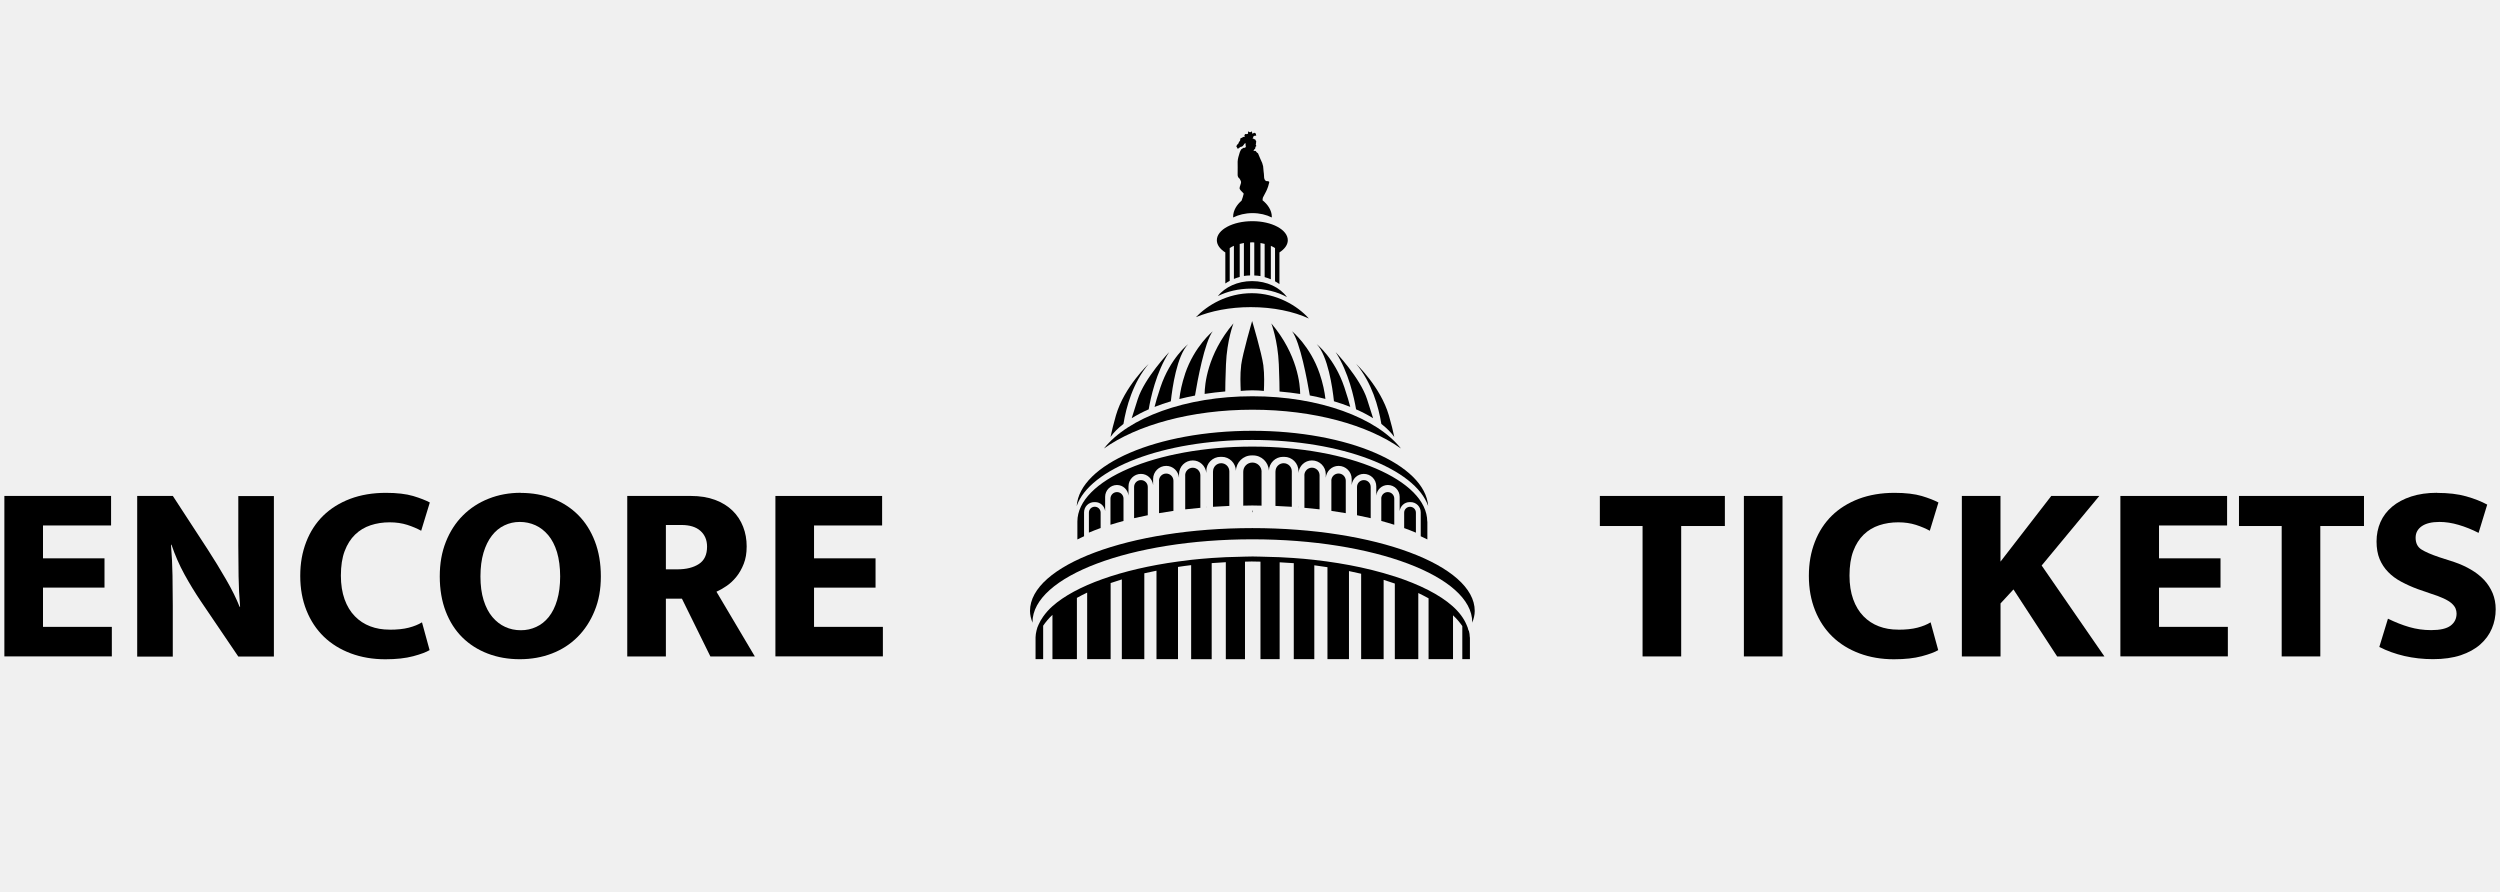
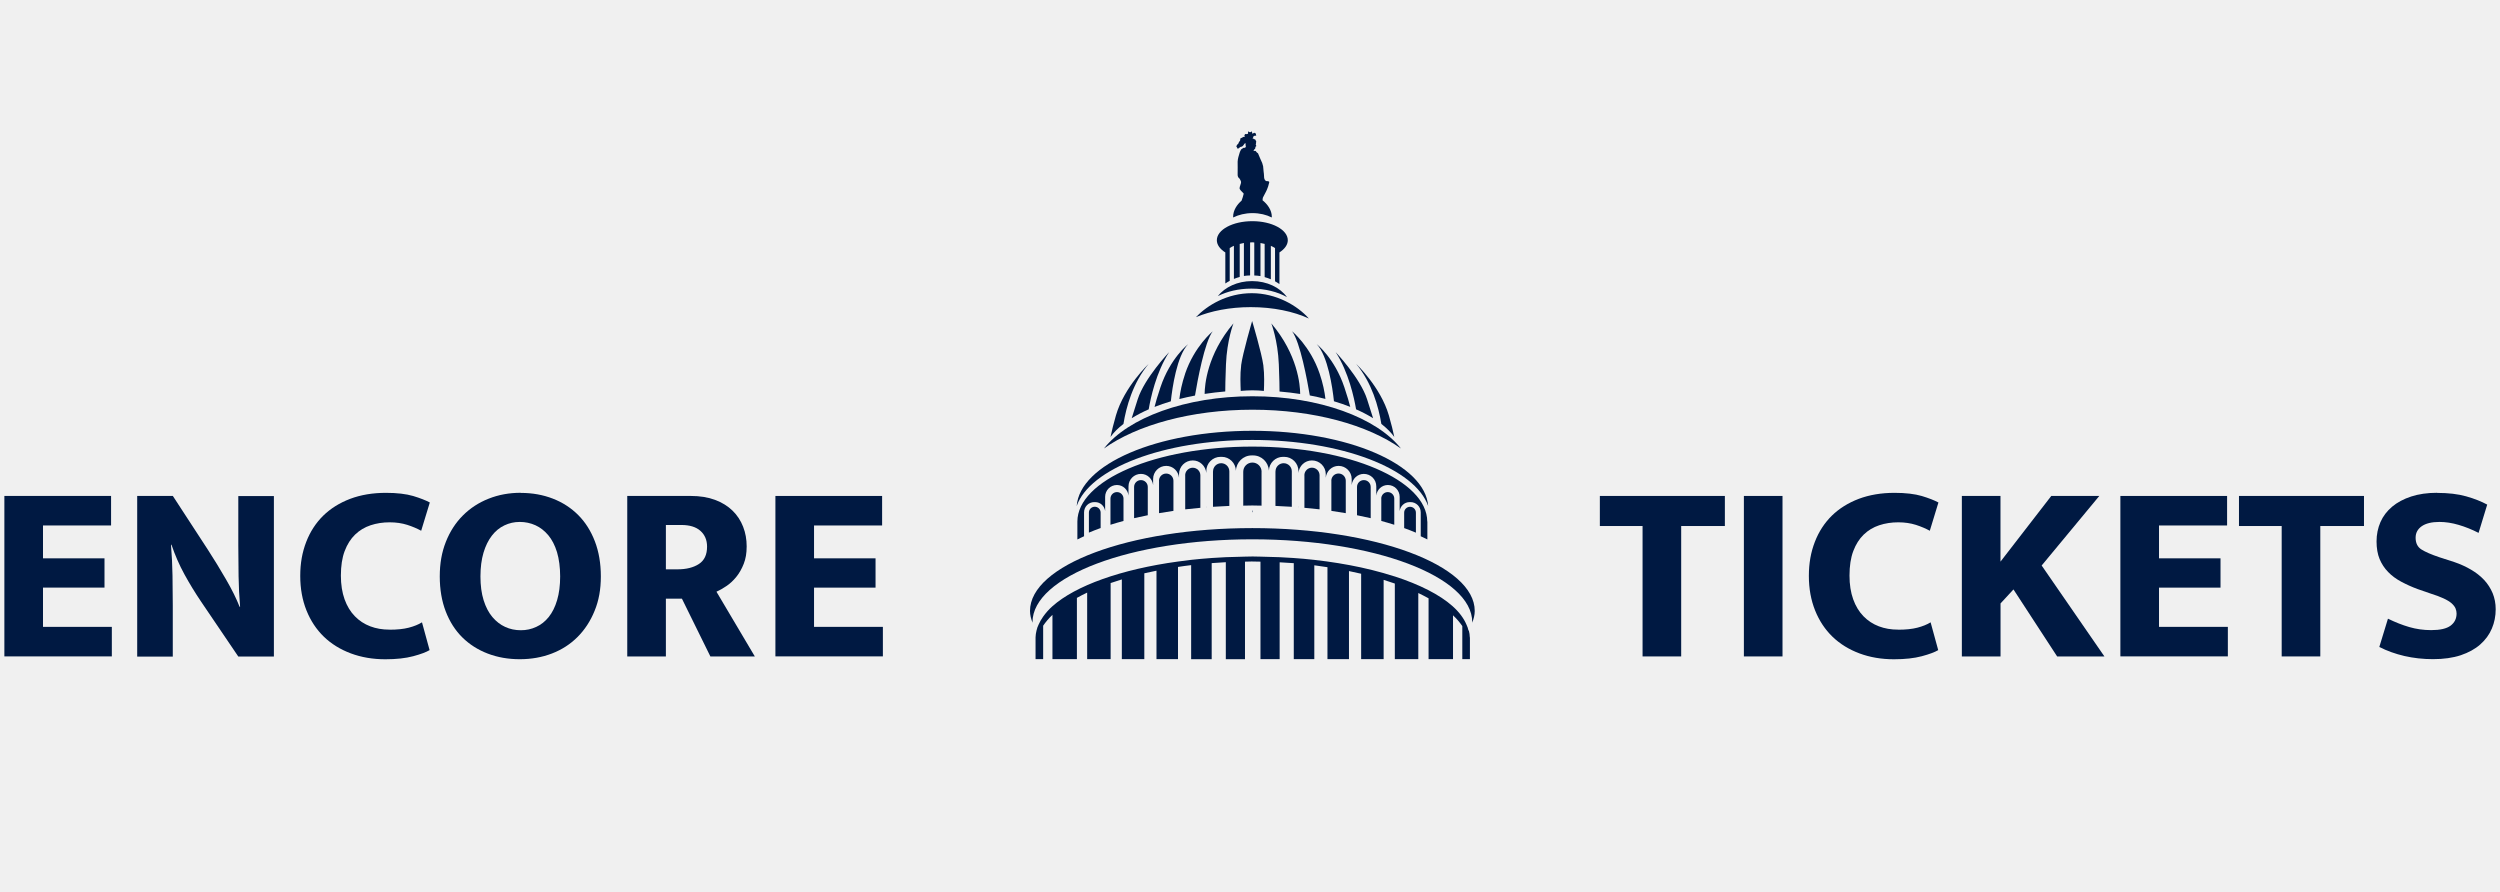
<svg xmlns="http://www.w3.org/2000/svg" width="286" height="102" viewBox="0 0 286 102" fill="none">
  <g clip-path="url(#clip0_4036_1126)">
-     <path d="M0.5 56.737H12.707V60.114H4.919V63.873H11.955V67.225H4.919V71.713H12.794V75.09H0.5V56.73V56.737Z" fill="black" />
-     <path d="M15.701 56.736H19.773L23.781 62.888C24.496 63.997 25.192 65.125 25.857 66.284C26.529 67.443 27.044 68.484 27.411 69.419H27.467C27.367 68.253 27.312 67.082 27.293 65.91C27.274 64.732 27.262 63.567 27.262 62.401V56.749H31.333V75.109H27.262L23.017 68.845C22.321 67.817 21.681 66.764 21.096 65.698C20.512 64.632 20.021 63.504 19.617 62.32H19.561C19.661 63.542 19.717 64.72 19.735 65.848C19.754 66.976 19.766 68.123 19.766 69.288V75.115H15.695V56.755L15.701 56.736Z" fill="black" />
-     <path d="M44.559 72.037C45.429 72.037 46.169 71.962 46.766 71.806C47.369 71.65 47.872 71.444 48.276 71.195L49.146 74.374C48.761 74.604 48.133 74.841 47.269 75.072C46.405 75.302 45.349 75.421 44.087 75.421C42.651 75.421 41.334 75.196 40.134 74.748C38.934 74.299 37.903 73.663 37.051 72.84C36.2 72.018 35.535 71.014 35.062 69.837C34.59 68.659 34.348 67.344 34.348 65.885C34.348 64.427 34.578 63.168 35.031 61.996C35.485 60.819 36.138 59.822 36.977 58.993C37.822 58.17 38.847 57.528 40.059 57.067C41.271 56.612 42.633 56.381 44.143 56.381C45.423 56.381 46.461 56.506 47.269 56.743C48.071 56.986 48.705 57.235 49.171 57.484L48.183 60.719C47.735 60.47 47.207 60.245 46.598 60.046C45.989 59.853 45.311 59.753 44.578 59.753C43.801 59.753 43.074 59.865 42.396 60.09C41.719 60.314 41.129 60.669 40.625 61.155C40.122 61.641 39.724 62.264 39.432 63.037C39.14 63.804 38.997 64.745 38.997 65.848C38.997 66.876 39.14 67.78 39.419 68.559C39.699 69.338 40.09 69.98 40.594 70.497C41.097 71.014 41.682 71.395 42.353 71.65C43.024 71.906 43.751 72.03 44.547 72.03L44.559 72.037Z" fill="black" />
-     <path d="M59.582 56.388C60.899 56.388 62.118 56.606 63.242 57.042C64.368 57.478 65.337 58.108 66.151 58.924C66.965 59.74 67.599 60.744 68.053 61.928C68.507 63.112 68.737 64.452 68.737 65.948C68.737 67.443 68.501 68.715 68.022 69.88C67.55 71.046 66.897 72.043 66.077 72.865C65.25 73.694 64.274 74.324 63.143 74.76C62.012 75.196 60.781 75.414 59.464 75.414C58.146 75.414 56.928 75.202 55.803 74.772C54.678 74.342 53.708 73.725 52.894 72.921C52.08 72.117 51.446 71.126 50.992 69.949C50.539 68.771 50.309 67.437 50.309 65.941C50.309 64.446 50.539 63.168 51.005 61.99C51.471 60.812 52.117 59.809 52.95 58.974C53.783 58.139 54.765 57.497 55.902 57.048C57.033 56.599 58.258 56.375 59.575 56.375L59.582 56.388ZM54.964 65.948C54.964 66.976 55.082 67.879 55.324 68.659C55.567 69.438 55.902 70.079 56.325 70.584C56.754 71.089 57.239 71.469 57.792 71.719C58.345 71.974 58.942 72.099 59.582 72.099C60.222 72.099 60.788 71.974 61.341 71.719C61.894 71.469 62.372 71.089 62.776 70.584C63.18 70.079 63.504 69.438 63.733 68.659C63.964 67.879 64.082 66.976 64.082 65.948C64.082 64.919 63.957 63.953 63.721 63.162C63.479 62.377 63.143 61.728 62.72 61.224C62.292 60.719 61.807 60.339 61.254 60.089C60.7 59.84 60.104 59.709 59.464 59.709C58.824 59.709 58.258 59.84 57.705 60.102C57.152 60.364 56.673 60.756 56.269 61.28C55.865 61.803 55.542 62.458 55.312 63.23C55.082 64.009 54.964 64.913 54.964 65.941V65.948Z" fill="black" />
-     <path d="M71.758 56.736H79.023C80.068 56.736 80.994 56.886 81.802 57.185C82.603 57.484 83.275 57.902 83.809 58.425C84.344 58.949 84.742 59.559 85.015 60.264C85.288 60.962 85.419 61.71 85.419 62.507C85.419 63.305 85.307 63.928 85.083 64.502C84.859 65.075 84.574 65.573 84.226 66.004C83.877 66.433 83.498 66.782 83.094 67.05C82.69 67.325 82.311 67.537 81.963 67.692L86.351 75.096H81.267L78.01 68.484H76.177V75.096H71.758V56.736ZM76.177 65.131H77.513C78.52 65.131 79.334 64.925 79.956 64.52C80.577 64.115 80.888 63.455 80.888 62.538C80.888 61.778 80.633 61.18 80.13 60.731C79.626 60.282 78.899 60.058 77.948 60.058H76.177V65.131Z" fill="black" />
-     <path d="M88.707 56.737H100.914V60.114H93.126V63.873H100.162V67.225H93.126V71.713H101.001V75.09H88.707V56.73V56.737Z" fill="black" />
-     <path d="M197.325 56.736V60.176H192.328V75.096H187.909V60.176H183.023V56.736H197.325Z" fill="black" />
-     <path d="M203.919 56.736V75.096H199.5V56.736H203.919Z" fill="black" />
-     <path d="M217.145 72.037C218.015 72.037 218.755 71.962 219.352 71.806C219.955 71.65 220.458 71.444 220.862 71.195L221.732 74.374C221.347 74.604 220.719 74.841 219.855 75.072C218.991 75.302 217.935 75.421 216.673 75.421C215.237 75.421 213.92 75.196 212.72 74.748C211.52 74.299 210.489 73.663 209.637 72.84C208.786 72.018 208.121 71.014 207.648 69.837C207.176 68.659 206.934 67.344 206.934 65.885C206.934 64.427 207.164 63.168 207.617 61.996C208.071 60.819 208.724 59.822 209.563 58.993C210.408 58.17 211.433 57.528 212.645 57.067C213.857 56.612 215.219 56.381 216.729 56.381C218.009 56.381 219.047 56.506 219.855 56.743C220.657 56.986 221.291 57.235 221.757 57.484L220.769 60.719C220.321 60.47 219.793 60.245 219.184 60.046C218.575 59.853 217.897 59.753 217.164 59.753C216.387 59.753 215.66 59.865 214.982 60.09C214.305 60.314 213.714 60.669 213.211 61.155C212.708 61.641 212.31 62.264 212.018 63.037C211.726 63.804 211.583 64.745 211.583 65.848C211.583 66.876 211.726 67.78 212.005 68.559C212.285 69.338 212.676 69.98 213.18 70.497C213.683 71.014 214.268 71.395 214.939 71.65C215.61 71.906 216.337 72.03 217.133 72.03L217.145 72.037Z" fill="black" />
-     <path d="M224.436 75.096V56.736H228.855V64.252L234.666 56.736H240.16L233.566 64.695L240.744 75.096H235.337L230.34 67.431L228.861 69.032V75.096H224.442H224.436Z" fill="black" />
-     <path d="M242.572 56.737H254.779V60.114H246.991V63.873H254.027V67.225H246.991V71.713H254.866V75.09H242.572V56.73V56.737Z" fill="black" />
-     <path d="M270.44 56.736V60.176H265.443V75.096H261.024V60.176H256.139V56.736H270.44Z" fill="black" />
-     <path d="M278.813 56.388C280.094 56.388 281.194 56.518 282.126 56.78C283.058 57.042 283.86 57.36 284.537 57.727L283.549 60.962C282.791 60.575 282.033 60.27 281.268 60.046C280.504 59.821 279.77 59.709 279.074 59.709C278.185 59.709 277.508 59.877 277.042 60.202C276.576 60.532 276.346 60.968 276.346 61.51C276.346 62.133 276.569 62.582 277.017 62.863C277.464 63.143 278.148 63.442 279.08 63.754L280.796 64.308C281.473 64.539 282.101 64.826 282.685 65.169C283.269 65.511 283.767 65.904 284.183 66.346C284.6 66.795 284.923 67.3 285.159 67.861C285.389 68.422 285.507 69.039 285.507 69.699C285.507 70.478 285.364 71.207 285.072 71.899C284.78 72.591 284.339 73.196 283.748 73.719C283.158 74.243 282.412 74.654 281.511 74.959C280.609 75.258 279.547 75.408 278.328 75.408C277.185 75.408 276.097 75.283 275.059 75.046C274.021 74.803 273.07 74.461 272.194 74.012L273.182 70.778C274.015 71.183 274.829 71.507 275.625 71.737C276.42 71.968 277.253 72.086 278.123 72.086C279.149 72.086 279.888 71.918 280.348 71.575C280.802 71.232 281.032 70.771 281.032 70.192C281.032 69.999 280.995 69.805 280.914 69.606C280.833 69.413 280.684 69.219 280.466 69.02C280.243 68.827 279.932 68.634 279.534 68.453C279.136 68.266 278.627 68.079 278.011 67.886L276.588 67.393C275.911 67.144 275.283 66.858 274.699 66.546C274.114 66.234 273.617 65.867 273.201 65.436C272.784 65.007 272.461 64.514 272.225 63.953C271.995 63.392 271.877 62.719 271.877 61.94C271.877 61.161 272.026 60.407 272.324 59.728C272.623 59.049 273.07 58.463 273.661 57.964C274.251 57.472 274.978 57.079 275.842 56.799C276.706 56.518 277.694 56.375 278.819 56.375L278.813 56.388Z" fill="black" />
-     <path d="M149.734 36.438C148.447 34.98 146.023 33.541 143.208 33.541C140.392 33.541 138.13 34.912 136.812 36.283C138.509 35.578 140.678 35.136 143.084 35.136C145.663 35.136 147.994 35.635 149.734 36.438Z" fill="black" />
-     <path d="M140.177 28.866V28.879V32.431C140.332 32.319 140.506 32.226 140.68 32.132V28.374C140.817 28.281 140.985 28.2 141.159 28.119V31.908C141.37 31.821 141.594 31.746 141.824 31.683V27.907C141.985 27.869 142.134 27.826 142.302 27.795V31.571C142.532 31.534 142.768 31.515 143.011 31.509V27.738C143.098 27.738 143.179 27.72 143.272 27.72C143.346 27.72 143.415 27.732 143.489 27.738V31.515C143.732 31.528 143.968 31.54 144.198 31.584V27.801C144.372 27.826 144.521 27.863 144.676 27.901V31.702C144.925 31.771 145.155 31.852 145.385 31.951V28.125C145.565 28.2 145.727 28.287 145.864 28.38V32.182C146.038 32.282 146.212 32.382 146.367 32.494V28.879C146.957 28.493 147.324 28.013 147.324 27.483C147.324 26.28 145.509 25.302 143.266 25.302C141.022 25.302 139.207 26.28 139.207 27.483C139.207 28.013 139.574 28.493 140.164 28.873L140.177 28.866Z" fill="black" />
-     <path d="M124.57 58.644V60.931C124.993 60.75 125.447 60.576 125.913 60.407V58.644C125.913 58.27 125.614 57.971 125.242 57.971C124.869 57.971 124.57 58.27 124.57 58.644Z" fill="black" />
-     <path d="M140.251 41.68C140.363 38.9 141.109 36.993 141.109 36.993C138.082 40.558 137.821 44.054 137.809 45.064C138.573 44.945 139.362 44.852 140.17 44.783C140.17 44.31 140.183 43.375 140.251 41.673V41.68Z" fill="black" />
-     <path d="M135.583 42.745C135.204 43.867 135.011 44.845 134.918 45.649C135.496 45.5 136.093 45.369 136.708 45.251C136.988 43.562 137.802 39.137 138.734 37.903C138.734 37.903 136.646 39.604 135.577 42.751L135.583 42.745Z" fill="black" />
-     <path d="M132.078 46.553C132.669 46.322 133.284 46.104 133.943 45.911C134.111 44.347 134.633 40.72 135.919 39.373C135.919 39.373 133.874 40.969 132.756 44.303C132.401 45.356 132.202 46.061 132.078 46.559V46.553Z" fill="black" />
-     <path d="M129.467 47.843C130.051 47.482 130.697 47.139 131.412 46.827C131.623 45.569 132.257 42.577 133.749 40.284C133.749 40.284 130.94 43.238 130.157 45.668C129.827 46.69 129.61 47.376 129.467 47.843Z" fill="black" />
-     <path d="M128.522 48.498C128.839 46.559 129.597 43.786 131.412 41.623C131.412 41.623 128.615 44.247 127.664 47.519C127.379 48.498 127.186 49.308 127.043 49.987C127.416 49.464 127.919 48.965 128.522 48.498Z" fill="black" />
-     <path d="M141.99 41.792C141.853 42.876 141.915 44.004 141.94 44.721C142.375 44.684 142.816 44.652 143.264 44.652C143.711 44.652 144.153 44.677 144.588 44.721C144.619 44.011 144.662 42.876 144.526 41.792C144.345 40.408 143.245 36.725 143.245 36.725C143.245 36.725 142.164 40.408 141.984 41.792H141.99Z" fill="black" />
-     <path d="M146.297 41.68C146.366 43.381 146.378 44.316 146.378 44.79C147.186 44.858 147.975 44.952 148.74 45.07C148.734 44.06 148.466 40.564 145.439 36.999C145.439 36.999 146.185 38.907 146.297 41.686V41.68Z" fill="black" />
-     <path d="M151.631 45.643C151.538 44.846 151.351 43.867 150.966 42.739C149.897 39.598 147.809 37.891 147.809 37.891C148.747 39.125 149.555 43.556 149.841 45.238C150.456 45.357 151.053 45.488 151.631 45.637V45.643Z" fill="black" />
-     <path d="M154.47 46.553C154.346 46.055 154.147 45.357 153.792 44.297C152.674 40.963 150.629 39.368 150.629 39.368C151.915 40.72 152.438 44.341 152.605 45.905C153.258 46.098 153.879 46.316 154.47 46.547V46.553Z" fill="black" />
-     <path d="M157.081 47.843C156.938 47.376 156.721 46.684 156.391 45.668C155.608 43.238 152.799 40.284 152.799 40.284C154.29 42.577 154.924 45.569 155.136 46.827C155.851 47.139 156.497 47.482 157.081 47.843Z" fill="black" />
-     <path d="M159.506 49.987C159.363 49.308 159.17 48.498 158.885 47.519C157.934 44.247 155.137 41.623 155.137 41.623C156.958 43.792 157.71 46.566 158.027 48.498C158.63 48.965 159.127 49.464 159.506 49.987Z" fill="black" />
-     <path d="M160.264 51.308C157.498 47.8 150.934 45.331 143.277 45.331C135.62 45.331 129.057 47.8 126.291 51.308C130.057 48.628 136.254 46.871 143.277 46.871C150.301 46.871 156.497 48.628 160.264 51.308Z" fill="black" />
-     <path d="M143.277 58.619C143.277 58.619 143.302 58.563 143.302 58.5C143.302 58.438 143.29 58.382 143.277 58.382C143.265 58.382 143.252 58.438 143.252 58.5C143.252 58.563 143.265 58.619 143.277 58.619Z" fill="black" />
-     <path d="M143.278 50.33C153.477 50.33 161.905 53.614 163.385 57.895C163.03 53.115 154.18 49.283 143.278 49.283C132.377 49.283 123.52 53.115 123.172 57.895C124.651 53.614 133.079 50.33 143.278 50.33Z" fill="black" />
-     <path d="M138.062 58.033C138.062 58.002 138.037 57.971 138.037 57.94V58.033C138.037 58.033 138.056 58.033 138.062 58.033Z" fill="black" />
-     <path d="M148.517 57.933C148.517 57.964 148.498 57.995 148.492 58.027C148.498 58.027 148.511 58.027 148.517 58.027V57.933Z" fill="black" />
-     <path d="M163.291 61.716V59.666H163.278C163.259 54.929 154.31 51.09 143.265 51.09C132.221 51.09 123.271 54.929 123.252 59.666V61.716C123.488 61.585 123.768 61.473 124.016 61.348V58.612C124.016 57.964 124.539 57.441 125.185 57.441H125.284C125.881 57.441 126.353 57.89 126.428 58.469V56.836C126.428 56.089 127.031 55.484 127.777 55.484C128.473 55.484 129.026 56.02 129.101 56.693V55.64C129.101 54.855 129.734 54.213 130.524 54.213C131.257 54.213 131.841 54.78 131.916 55.496V54.798C131.916 53.97 132.587 53.297 133.414 53.297C134.191 53.297 134.806 53.895 134.881 54.655V54.25C134.881 53.377 135.583 52.673 136.453 52.673C137.274 52.673 137.92 53.309 138.001 54.107V53.895C138.001 52.991 138.728 52.262 139.629 52.262H139.766C140.655 52.262 141.369 52.979 141.388 53.864C141.425 52.885 142.215 52.1 143.197 52.1H143.352C144.328 52.1 145.111 52.873 145.161 53.839C145.192 52.966 145.9 52.262 146.777 52.262H146.913C147.815 52.262 148.542 52.991 148.542 53.895V54.107C148.616 53.303 149.269 52.673 150.089 52.673C150.96 52.673 151.668 53.377 151.668 54.25V54.655C151.743 53.895 152.358 53.297 153.135 53.297C153.961 53.297 154.633 53.97 154.633 54.798V55.496C154.707 54.78 155.292 54.213 156.025 54.213C156.808 54.213 157.448 54.848 157.448 55.64V56.693C157.523 56.014 158.076 55.484 158.772 55.484C159.518 55.484 160.121 56.089 160.121 56.836V58.469C160.195 57.896 160.668 57.441 161.264 57.441H161.364C162.01 57.441 162.532 57.964 162.532 58.612V61.348C162.787 61.473 163.067 61.592 163.297 61.716H163.291Z" fill="black" />
-     <path d="M127.037 57.042V60.033C127.516 59.884 128.013 59.734 128.529 59.597V57.042C128.529 56.63 128.193 56.294 127.783 56.294C127.373 56.294 127.037 56.63 127.037 57.042Z" fill="black" />
-     <path d="M129.74 55.708V59.279C130.244 59.161 130.772 59.048 131.306 58.943V55.708C131.306 55.272 130.958 54.923 130.523 54.923C130.088 54.923 129.74 55.272 129.74 55.708Z" fill="black" />
-     <path d="M132.594 55.004V58.706C133.135 58.613 133.682 58.525 134.241 58.444V55.004C134.241 54.549 133.874 54.175 133.415 54.175C132.955 54.175 132.588 54.543 132.588 55.004H132.594Z" fill="black" />
-     <path d="M135.588 54.381V58.27C136.16 58.201 136.738 58.145 137.322 58.095V54.381C137.322 53.901 136.931 53.508 136.452 53.508C135.974 53.508 135.582 53.901 135.582 54.381H135.588Z" fill="black" />
-     <path d="M138.766 53.926V57.977C139.381 57.933 140.002 57.902 140.636 57.877V53.926C140.636 53.409 140.22 52.991 139.704 52.991C139.188 52.991 138.772 53.409 138.772 53.926H138.766Z" fill="black" />
-     <path d="M144.327 53.969C144.327 53.39 143.861 52.916 143.277 52.916C142.693 52.916 142.227 53.383 142.227 53.969V57.846C142.575 57.846 142.916 57.827 143.265 57.827C143.613 57.827 143.967 57.839 144.321 57.846V53.969H144.327Z" fill="black" />
-     <path d="M145.912 53.926V57.877C146.546 57.902 147.168 57.94 147.783 57.977V53.926C147.783 53.409 147.366 52.991 146.851 52.991C146.335 52.991 145.918 53.409 145.918 53.926H145.912Z" fill="black" />
-     <path d="M149.225 54.381V58.095C149.809 58.145 150.393 58.201 150.959 58.27V54.374C150.959 53.895 150.567 53.502 150.089 53.502C149.61 53.502 149.219 53.895 149.219 54.374L149.225 54.381Z" fill="black" />
-     <path d="M152.309 55.004V58.444C152.875 58.525 153.415 58.612 153.956 58.706V54.998C153.956 54.543 153.589 54.169 153.129 54.169C152.669 54.169 152.303 54.537 152.303 54.998L152.309 55.004Z" fill="black" />
-     <path d="M155.242 55.708V58.943C155.777 59.048 156.305 59.161 156.808 59.279V55.708C156.808 55.272 156.46 54.923 156.025 54.923C155.59 54.923 155.242 55.272 155.242 55.708Z" fill="black" />
-     <path d="M158.02 57.042V59.597C158.536 59.734 159.027 59.884 159.505 60.033V57.042C159.505 56.63 159.17 56.294 158.76 56.294C158.349 56.294 158.014 56.63 158.014 57.042H158.02Z" fill="black" />
-     <path d="M160.637 58.643V60.413C161.103 60.582 161.557 60.756 161.979 60.937V58.65C161.979 58.276 161.681 57.977 161.308 57.977C160.935 57.977 160.637 58.276 160.637 58.65V58.643Z" fill="black" />
-     <path d="M168.71 69.893C168.71 64.658 157.324 60.414 143.271 60.414C129.218 60.414 117.832 64.658 117.832 69.893C117.832 70.36 117.956 70.815 118.13 71.264C118.13 71.233 118.118 71.208 118.118 71.177C118.118 65.942 129.38 61.697 143.271 61.697C157.162 61.697 168.424 65.942 168.424 71.177C168.424 71.208 168.412 71.233 168.412 71.264C168.586 70.815 168.71 70.36 168.71 69.893Z" fill="black" />
-     <path d="M167.996 72.136C167.971 72.024 167.94 71.912 167.903 71.794C167.866 71.688 167.816 71.582 167.772 71.476C167.462 70.74 166.939 70.03 166.187 69.357C164.702 68.029 162.409 66.87 159.55 65.942C159.55 65.942 159.543 65.942 159.537 65.942C159.121 65.805 158.692 65.68 158.257 65.555C157.436 65.325 156.585 65.106 155.69 64.913C154.012 64.552 152.222 64.259 150.332 64.047C149.568 63.96 148.785 63.891 147.989 63.835C147.455 63.798 146.92 63.767 146.373 63.742C145.652 63.711 144.925 63.692 144.185 63.679C143.887 63.679 143.595 63.661 143.297 63.661C142.998 63.661 142.712 63.673 142.414 63.679C141.675 63.692 140.947 63.711 140.226 63.742C139.686 63.767 139.145 63.798 138.61 63.835C137.815 63.891 137.026 63.966 136.261 64.047C135.751 64.103 135.254 64.172 134.757 64.24C128.281 65.125 123.054 66.989 120.4 69.351C119.971 69.731 119.629 70.13 119.337 70.541C119.119 70.846 118.945 71.152 118.809 71.469C118.759 71.576 118.715 71.681 118.672 71.794C118.635 71.906 118.604 72.018 118.579 72.13C118.517 72.392 118.473 72.647 118.467 72.915V75.408H119.337V71.582C119.629 71.158 119.965 70.747 120.4 70.341V75.408H123.197V68.397C123.57 68.191 123.955 67.986 124.371 67.793V75.408H127.056V66.702C127.473 66.559 127.902 66.421 128.337 66.284V75.408H130.91V65.586C131.363 65.48 131.83 65.381 132.302 65.287V75.408H134.763V64.857C135.26 64.782 135.758 64.708 136.267 64.652V75.415H138.617V64.421C139.151 64.377 139.686 64.346 140.233 64.315V75.415H142.427V64.253C142.681 64.253 142.93 64.234 143.185 64.234C143.527 64.234 143.862 64.253 144.198 64.253V75.408H146.392V64.328C146.933 64.359 147.473 64.384 148.008 64.427V75.408H150.357V64.67C150.867 64.733 151.364 64.814 151.861 64.888V75.408H154.323V65.331C154.795 65.431 155.261 65.53 155.715 65.636V75.408H158.288V66.334C158.729 66.471 159.152 66.609 159.568 66.758V75.408H162.253V67.842C162.663 68.036 163.049 68.241 163.428 68.447V75.408H166.225V70.391C166.654 70.79 166.995 71.201 167.288 71.619V75.408H168.158V72.915H168.145C168.145 72.654 168.102 72.392 168.033 72.13L167.996 72.136Z" fill="black" />
-     <path d="M143.234 32.157C141.568 32.157 140.126 32.849 139.318 33.877C140.356 33.348 141.686 33.017 143.159 33.017C144.738 33.017 146.161 33.391 147.23 33.989C146.441 32.899 144.962 32.157 143.234 32.157Z" fill="black" />
-     <path d="M144.433 22.903C144.433 22.871 144.439 22.84 144.445 22.809C144.458 22.734 144.445 22.666 144.482 22.591C144.619 22.348 144.737 22.105 144.862 21.862C144.88 21.824 145.042 21.463 145.079 21.32C145.123 21.164 145.166 21.008 145.203 20.852C145.203 20.834 145.203 20.802 145.185 20.79C145.135 20.746 145.079 20.715 145.005 20.721C144.942 20.721 144.868 20.734 144.824 20.703C144.657 20.59 144.625 20.397 144.619 20.354C144.619 20.329 144.594 19.899 144.588 19.874C144.576 19.793 144.569 19.706 144.557 19.625C144.551 19.581 144.501 19.02 144.501 19.02C144.489 18.97 144.414 18.721 144.395 18.646L144.19 18.191C144.153 18.104 143.948 17.593 143.923 17.555C143.892 17.506 143.849 17.481 143.799 17.462C143.762 17.424 143.712 17.356 143.712 17.356C143.681 17.319 143.65 17.262 143.612 17.256C143.556 17.244 143.488 17.269 143.426 17.281C143.413 17.269 143.401 17.244 143.382 17.219C143.438 17.231 143.457 17.213 143.469 17.157C143.476 17.107 143.488 17.057 143.556 17.044C143.569 17.044 143.587 17.013 143.594 16.994C143.606 16.932 143.612 16.87 143.625 16.808C143.625 16.789 143.65 16.764 143.668 16.758C143.718 16.739 143.73 16.714 143.712 16.664C143.712 16.664 143.668 16.552 143.65 16.496C143.65 16.477 143.668 16.459 143.693 16.44C143.693 16.44 143.693 16.421 143.693 16.415C143.65 16.365 143.693 16.321 143.706 16.278C143.724 16.228 143.706 16.103 143.662 16.078C143.619 16.053 143.606 16.022 143.625 15.985C143.587 15.96 143.544 15.923 143.519 15.929C143.432 15.954 143.42 15.848 143.358 15.848L143.246 15.86C143.277 15.817 143.376 15.842 143.333 15.742C143.345 15.736 143.364 15.729 143.376 15.717C143.376 15.686 143.376 15.655 143.37 15.623C143.345 15.623 143.463 15.592 143.519 15.53C143.532 15.518 143.563 15.518 143.581 15.518C143.606 15.518 143.637 15.524 143.662 15.53C143.712 15.53 143.724 15.505 143.706 15.461C143.687 15.418 143.662 15.387 143.687 15.331C143.693 15.318 143.668 15.281 143.65 15.268C143.625 15.249 143.488 15.212 143.494 15.175C143.457 15.2 143.426 15.231 143.382 15.249C143.339 15.268 143.289 15.274 143.239 15.281C143.239 15.237 143.246 15.175 143.239 15.119C143.239 15.088 143.202 15.056 143.184 15.025C143.109 15.137 142.935 15.187 142.842 15.013C142.767 15.1 142.755 15.2 142.786 15.318C142.686 15.287 142.618 15.374 142.525 15.337C142.407 15.287 142.407 15.43 142.369 15.48C142.357 15.499 142.351 15.536 142.369 15.555C142.388 15.58 142.413 15.567 142.438 15.574C142.45 15.574 142.376 15.63 142.332 15.661C142.326 15.661 142.313 15.673 142.301 15.667C142.226 15.636 142.177 15.698 142.133 15.729C142.059 15.786 141.972 15.792 141.897 15.835C141.897 15.854 141.897 15.879 141.897 15.904C141.897 15.935 141.872 15.966 141.878 15.997C141.897 16.078 141.785 16.191 141.773 16.203C141.71 16.253 141.673 16.49 141.611 16.483C141.605 16.483 141.599 16.483 141.592 16.496C141.543 16.546 141.487 16.602 141.468 16.67C141.449 16.72 141.425 16.783 141.468 16.808C141.524 16.839 141.518 16.889 141.536 16.932C141.549 16.963 141.574 17.001 141.599 17.007C141.623 17.013 141.661 16.994 141.686 16.976C141.797 16.92 141.86 16.783 142.009 16.789C142.009 16.789 142.164 16.739 142.208 16.664C142.251 16.589 142.307 16.515 142.363 16.452C142.394 16.415 142.425 16.371 142.487 16.384C142.487 16.471 142.487 16.552 142.5 16.639C142.5 16.683 142.518 16.72 142.525 16.764C142.525 16.789 142.525 16.82 142.512 16.832C142.481 16.864 142.444 16.882 142.407 16.907C142.394 16.913 142.369 16.92 142.357 16.913C142.282 16.889 142.226 16.913 142.177 16.963C142.164 16.982 142.139 16.994 142.121 17.001C142.034 17.032 141.984 17.094 141.947 17.169C141.897 17.262 141.847 17.362 141.816 17.468C141.717 17.805 141.599 18.141 141.586 18.497C141.586 18.634 141.599 19.737 141.586 19.899C141.568 20.123 141.623 20.31 141.816 20.447C141.847 20.472 141.984 20.765 141.978 20.821C141.978 20.865 141.978 20.902 141.965 20.946C141.959 21.02 141.841 21.32 141.829 21.382C141.816 21.426 141.816 21.475 141.81 21.525C141.791 21.656 142.021 21.881 142.04 21.893C142.108 21.968 142.183 22.043 142.257 22.117C142.27 22.13 142.276 22.155 142.276 22.173C142.276 22.248 142.071 22.89 142.034 22.959C141.512 23.401 141.07 24.062 141.07 24.797C141.07 24.828 141.077 24.853 141.077 24.878C141.692 24.573 142.45 24.38 143.283 24.38C144.116 24.38 144.874 24.567 145.489 24.878C145.489 24.847 145.496 24.822 145.496 24.797C145.496 24.031 144.992 23.358 144.439 22.915L144.433 22.903Z" fill="black" />
+     <path d="M0.5 56.737H12.707V60.114H4.919V63.873H11.955V67.225H4.919V71.713H12.794V75.09H0.5V56.73V56.737Z" fill="#001942" />
+     <path d="M15.701 56.736H19.773L23.781 62.888C24.496 63.997 25.192 65.125 25.857 66.284C26.529 67.443 27.044 68.484 27.411 69.419H27.467C27.367 68.253 27.312 67.082 27.293 65.91C27.274 64.732 27.262 63.567 27.262 62.401V56.749H31.333V75.109H27.262L23.017 68.845C22.321 67.817 21.681 66.764 21.096 65.698C20.512 64.632 20.021 63.504 19.617 62.32H19.561C19.661 63.542 19.717 64.72 19.735 65.848C19.754 66.976 19.766 68.123 19.766 69.288V75.115H15.695V56.755L15.701 56.736Z" fill="#001942" />
+     <path d="M44.559 72.037C45.429 72.037 46.169 71.962 46.766 71.806C47.369 71.65 47.872 71.444 48.276 71.195L49.146 74.374C48.761 74.604 48.133 74.841 47.269 75.072C46.405 75.302 45.349 75.421 44.087 75.421C42.651 75.421 41.334 75.196 40.134 74.748C38.934 74.299 37.903 73.663 37.051 72.84C36.2 72.018 35.535 71.014 35.062 69.837C34.59 68.659 34.348 67.344 34.348 65.885C34.348 64.427 34.578 63.168 35.031 61.996C35.485 60.819 36.138 59.822 36.977 58.993C37.822 58.17 38.847 57.528 40.059 57.067C41.271 56.612 42.633 56.381 44.143 56.381C45.423 56.381 46.461 56.506 47.269 56.743C48.071 56.986 48.705 57.235 49.171 57.484L48.183 60.719C47.735 60.47 47.207 60.245 46.598 60.046C45.989 59.853 45.311 59.753 44.578 59.753C43.801 59.753 43.074 59.865 42.396 60.09C41.719 60.314 41.129 60.669 40.625 61.155C40.122 61.641 39.724 62.264 39.432 63.037C39.14 63.804 38.997 64.745 38.997 65.848C38.997 66.876 39.14 67.78 39.419 68.559C39.699 69.338 40.09 69.98 40.594 70.497C41.097 71.014 41.682 71.395 42.353 71.65C43.024 71.906 43.751 72.03 44.547 72.03L44.559 72.037Z" fill="#001942" />
+     <path d="M59.582 56.388C60.899 56.388 62.118 56.606 63.242 57.042C64.368 57.478 65.337 58.108 66.151 58.924C66.965 59.74 67.599 60.744 68.053 61.928C68.507 63.112 68.737 64.452 68.737 65.948C68.737 67.443 68.501 68.715 68.022 69.88C67.55 71.046 66.897 72.043 66.077 72.865C65.25 73.694 64.274 74.324 63.143 74.76C62.012 75.196 60.781 75.414 59.464 75.414C58.146 75.414 56.928 75.202 55.803 74.772C54.678 74.342 53.708 73.725 52.894 72.921C52.08 72.117 51.446 71.126 50.992 69.949C50.539 68.771 50.309 67.437 50.309 65.941C50.309 64.446 50.539 63.168 51.005 61.99C51.471 60.812 52.117 59.809 52.95 58.974C53.783 58.139 54.765 57.497 55.902 57.048C57.033 56.599 58.258 56.375 59.575 56.375L59.582 56.388ZM54.964 65.948C54.964 66.976 55.082 67.879 55.324 68.659C55.567 69.438 55.902 70.079 56.325 70.584C56.754 71.089 57.239 71.469 57.792 71.719C58.345 71.974 58.942 72.099 59.582 72.099C60.222 72.099 60.788 71.974 61.341 71.719C61.894 71.469 62.372 71.089 62.776 70.584C63.18 70.079 63.504 69.438 63.733 68.659C63.964 67.879 64.082 66.976 64.082 65.948C64.082 64.919 63.957 63.953 63.721 63.162C63.479 62.377 63.143 61.728 62.72 61.224C62.292 60.719 61.807 60.339 61.254 60.089C60.7 59.84 60.104 59.709 59.464 59.709C58.824 59.709 58.258 59.84 57.705 60.102C57.152 60.364 56.673 60.756 56.269 61.28C55.865 61.803 55.542 62.458 55.312 63.23C55.082 64.009 54.964 64.913 54.964 65.941V65.948Z" fill="#001942" />
+     <path d="M71.758 56.736H79.023C80.068 56.736 80.994 56.886 81.802 57.185C82.603 57.484 83.275 57.902 83.809 58.425C84.344 58.949 84.742 59.559 85.015 60.264C85.288 60.962 85.419 61.71 85.419 62.507C85.419 63.305 85.307 63.928 85.083 64.502C84.859 65.075 84.574 65.573 84.226 66.004C83.877 66.433 83.498 66.782 83.094 67.05C82.69 67.325 82.311 67.537 81.963 67.692L86.351 75.096H81.267L78.01 68.484H76.177V75.096H71.758V56.736ZM76.177 65.131H77.513C78.52 65.131 79.334 64.925 79.956 64.52C80.577 64.115 80.888 63.455 80.888 62.538C80.888 61.778 80.633 61.18 80.13 60.731C79.626 60.282 78.899 60.058 77.948 60.058H76.177V65.131Z" fill="#001942" />
+     <path d="M88.707 56.737H100.914V60.114H93.126V63.873H100.162V67.225H93.126V71.713H101.001V75.09H88.707V56.73V56.737Z" fill="#001942" />
+     <path d="M197.325 56.736V60.176H192.328V75.096H187.909V60.176H183.023V56.736H197.325Z" fill="#001942" />
+     <path d="M203.919 56.736V75.096H199.5V56.736H203.919Z" fill="#001942" />
+     <path d="M217.145 72.037C218.015 72.037 218.755 71.962 219.352 71.806C219.955 71.65 220.458 71.444 220.862 71.195L221.732 74.374C221.347 74.604 220.719 74.841 219.855 75.072C218.991 75.302 217.935 75.421 216.673 75.421C215.237 75.421 213.92 75.196 212.72 74.748C211.52 74.299 210.489 73.663 209.637 72.84C208.786 72.018 208.121 71.014 207.648 69.837C207.176 68.659 206.934 67.344 206.934 65.885C206.934 64.427 207.164 63.168 207.617 61.996C208.071 60.819 208.724 59.822 209.563 58.993C210.408 58.17 211.433 57.528 212.645 57.067C213.857 56.612 215.219 56.381 216.729 56.381C218.009 56.381 219.047 56.506 219.855 56.743C220.657 56.986 221.291 57.235 221.757 57.484L220.769 60.719C220.321 60.47 219.793 60.245 219.184 60.046C218.575 59.853 217.897 59.753 217.164 59.753C216.387 59.753 215.66 59.865 214.982 60.09C214.305 60.314 213.714 60.669 213.211 61.155C212.708 61.641 212.31 62.264 212.018 63.037C211.726 63.804 211.583 64.745 211.583 65.848C211.583 66.876 211.726 67.78 212.005 68.559C212.285 69.338 212.676 69.98 213.18 70.497C213.683 71.014 214.268 71.395 214.939 71.65C215.61 71.906 216.337 72.03 217.133 72.03L217.145 72.037Z" fill="#001942" />
+     <path d="M224.436 75.096V56.736H228.855V64.252L234.666 56.736H240.16L233.566 64.695L240.744 75.096H235.337L230.34 67.431L228.861 69.032V75.096H224.442H224.436Z" fill="#001942" />
+     <path d="M242.572 56.737H254.779V60.114H246.991V63.873H254.027V67.225H246.991V71.713H254.866V75.09H242.572V56.73V56.737Z" fill="#001942" />
+     <path d="M270.44 56.736V60.176H265.443V75.096H261.024V60.176H256.139V56.736H270.44Z" fill="#001942" />
+     <path d="M278.813 56.388C280.094 56.388 281.194 56.518 282.126 56.78C283.058 57.042 283.86 57.36 284.537 57.727L283.549 60.962C282.791 60.575 282.033 60.27 281.268 60.046C280.504 59.821 279.77 59.709 279.074 59.709C278.185 59.709 277.508 59.877 277.042 60.202C276.576 60.532 276.346 60.968 276.346 61.51C276.346 62.133 276.569 62.582 277.017 62.863C277.464 63.143 278.148 63.442 279.08 63.754L280.796 64.308C281.473 64.539 282.101 64.826 282.685 65.169C283.269 65.511 283.767 65.904 284.183 66.346C284.6 66.795 284.923 67.3 285.159 67.861C285.389 68.422 285.507 69.039 285.507 69.699C285.507 70.478 285.364 71.207 285.072 71.899C284.78 72.591 284.339 73.196 283.748 73.719C283.158 74.243 282.412 74.654 281.511 74.959C280.609 75.258 279.547 75.408 278.328 75.408C277.185 75.408 276.097 75.283 275.059 75.046C274.021 74.803 273.07 74.461 272.194 74.012L273.182 70.778C274.015 71.183 274.829 71.507 275.625 71.737C276.42 71.968 277.253 72.086 278.123 72.086C279.149 72.086 279.888 71.918 280.348 71.575C280.802 71.232 281.032 70.771 281.032 70.192C281.032 69.999 280.995 69.805 280.914 69.606C280.833 69.413 280.684 69.219 280.466 69.02C280.243 68.827 279.932 68.634 279.534 68.453C279.136 68.266 278.627 68.079 278.011 67.886L276.588 67.393C275.911 67.144 275.283 66.858 274.699 66.546C274.114 66.234 273.617 65.867 273.201 65.436C272.784 65.007 272.461 64.514 272.225 63.953C271.995 63.392 271.877 62.719 271.877 61.94C271.877 61.161 272.026 60.407 272.324 59.728C272.623 59.049 273.07 58.463 273.661 57.964C274.251 57.472 274.978 57.079 275.842 56.799C276.706 56.518 277.694 56.375 278.819 56.375L278.813 56.388Z" fill="#001942" />
+     <path d="M149.734 36.438C148.447 34.98 146.023 33.541 143.208 33.541C140.392 33.541 138.13 34.912 136.812 36.283C138.509 35.578 140.678 35.136 143.084 35.136C145.663 35.136 147.994 35.635 149.734 36.438Z" fill="#001942" />
+     <path d="M140.177 28.866V28.879V32.431C140.332 32.319 140.506 32.226 140.68 32.132V28.374C140.817 28.281 140.985 28.2 141.159 28.119V31.908C141.37 31.821 141.594 31.746 141.824 31.683V27.907C141.985 27.869 142.134 27.826 142.302 27.795V31.571C142.532 31.534 142.768 31.515 143.011 31.509V27.738C143.098 27.738 143.179 27.72 143.272 27.72C143.346 27.72 143.415 27.732 143.489 27.738V31.515C143.732 31.528 143.968 31.54 144.198 31.584V27.801C144.372 27.826 144.521 27.863 144.676 27.901V31.702C144.925 31.771 145.155 31.852 145.385 31.951V28.125C145.565 28.2 145.727 28.287 145.864 28.38V32.182C146.038 32.282 146.212 32.382 146.367 32.494V28.879C146.957 28.493 147.324 28.013 147.324 27.483C147.324 26.28 145.509 25.302 143.266 25.302C141.022 25.302 139.207 26.28 139.207 27.483C139.207 28.013 139.574 28.493 140.164 28.873L140.177 28.866Z" fill="#001942" />
+     <path d="M124.57 58.644V60.931C124.993 60.75 125.447 60.576 125.913 60.407V58.644C125.913 58.27 125.614 57.971 125.242 57.971C124.869 57.971 124.57 58.27 124.57 58.644Z" fill="#001942" />
+     <path d="M140.251 41.68C140.363 38.9 141.109 36.993 141.109 36.993C138.082 40.558 137.821 44.054 137.809 45.064C138.573 44.945 139.362 44.852 140.17 44.783C140.17 44.31 140.183 43.375 140.251 41.673V41.68Z" fill="#001942" />
+     <path d="M135.583 42.745C135.204 43.867 135.011 44.845 134.918 45.649C135.496 45.5 136.093 45.369 136.708 45.251C136.988 43.562 137.802 39.137 138.734 37.903C138.734 37.903 136.646 39.604 135.577 42.751L135.583 42.745Z" fill="#001942" />
+     <path d="M132.078 46.553C132.669 46.322 133.284 46.104 133.943 45.911C134.111 44.347 134.633 40.72 135.919 39.373C135.919 39.373 133.874 40.969 132.756 44.303C132.401 45.356 132.202 46.061 132.078 46.559V46.553Z" fill="#001942" />
+     <path d="M129.467 47.843C130.051 47.482 130.697 47.139 131.412 46.827C131.623 45.569 132.257 42.577 133.749 40.284C133.749 40.284 130.94 43.238 130.157 45.668C129.827 46.69 129.61 47.376 129.467 47.843Z" fill="#001942" />
+     <path d="M128.522 48.498C128.839 46.559 129.597 43.786 131.412 41.623C131.412 41.623 128.615 44.247 127.664 47.519C127.379 48.498 127.186 49.308 127.043 49.987C127.416 49.464 127.919 48.965 128.522 48.498Z" fill="#001942" />
+     <path d="M141.99 41.792C141.853 42.876 141.915 44.004 141.94 44.721C142.375 44.684 142.816 44.652 143.264 44.652C143.711 44.652 144.153 44.677 144.588 44.721C144.619 44.011 144.662 42.876 144.526 41.792C144.345 40.408 143.245 36.725 143.245 36.725C143.245 36.725 142.164 40.408 141.984 41.792H141.99Z" fill="#001942" />
+     <path d="M146.297 41.68C146.366 43.381 146.378 44.316 146.378 44.79C147.186 44.858 147.975 44.952 148.74 45.07C148.734 44.06 148.466 40.564 145.439 36.999C145.439 36.999 146.185 38.907 146.297 41.686V41.68Z" fill="#001942" />
+     <path d="M151.631 45.643C151.538 44.846 151.351 43.867 150.966 42.739C149.897 39.598 147.809 37.891 147.809 37.891C148.747 39.125 149.555 43.556 149.841 45.238C150.456 45.357 151.053 45.488 151.631 45.637V45.643Z" fill="#001942" />
+     <path d="M154.47 46.553C154.346 46.055 154.147 45.357 153.792 44.297C152.674 40.963 150.629 39.368 150.629 39.368C151.915 40.72 152.438 44.341 152.605 45.905C153.258 46.098 153.879 46.316 154.47 46.547V46.553Z" fill="#001942" />
+     <path d="M157.081 47.843C156.938 47.376 156.721 46.684 156.391 45.668C155.608 43.238 152.799 40.284 152.799 40.284C154.29 42.577 154.924 45.569 155.136 46.827C155.851 47.139 156.497 47.482 157.081 47.843Z" fill="#001942" />
+     <path d="M159.506 49.987C159.363 49.308 159.17 48.498 158.885 47.519C157.934 44.247 155.137 41.623 155.137 41.623C156.958 43.792 157.71 46.566 158.027 48.498C158.63 48.965 159.127 49.464 159.506 49.987Z" fill="#001942" />
+     <path d="M160.264 51.308C157.498 47.8 150.934 45.331 143.277 45.331C135.62 45.331 129.057 47.8 126.291 51.308C130.057 48.628 136.254 46.871 143.277 46.871C150.301 46.871 156.497 48.628 160.264 51.308Z" fill="#001942" />
+     <path d="M143.277 58.619C143.277 58.619 143.302 58.563 143.302 58.5C143.302 58.438 143.29 58.382 143.277 58.382C143.265 58.382 143.252 58.438 143.252 58.5C143.252 58.563 143.265 58.619 143.277 58.619Z" fill="#001942" />
+     <path d="M143.278 50.33C153.477 50.33 161.905 53.614 163.385 57.895C163.03 53.115 154.18 49.283 143.278 49.283C132.377 49.283 123.52 53.115 123.172 57.895C124.651 53.614 133.079 50.33 143.278 50.33Z" fill="#001942" />
+     <path d="M138.062 58.033C138.062 58.002 138.037 57.971 138.037 57.94V58.033C138.037 58.033 138.056 58.033 138.062 58.033Z" fill="#001942" />
+     <path d="M148.517 57.933C148.517 57.964 148.498 57.995 148.492 58.027C148.498 58.027 148.511 58.027 148.517 58.027V57.933Z" fill="#001942" />
+     <path d="M163.291 61.716V59.666H163.278C163.259 54.929 154.31 51.09 143.265 51.09C132.221 51.09 123.271 54.929 123.252 59.666V61.716C123.488 61.585 123.768 61.473 124.016 61.348V58.612C124.016 57.964 124.539 57.441 125.185 57.441H125.284C125.881 57.441 126.353 57.89 126.428 58.469V56.836C126.428 56.089 127.031 55.484 127.777 55.484C128.473 55.484 129.026 56.02 129.101 56.693V55.64C129.101 54.855 129.734 54.213 130.524 54.213C131.257 54.213 131.841 54.78 131.916 55.496V54.798C131.916 53.97 132.587 53.297 133.414 53.297C134.191 53.297 134.806 53.895 134.881 54.655V54.25C134.881 53.377 135.583 52.673 136.453 52.673C137.274 52.673 137.92 53.309 138.001 54.107V53.895C138.001 52.991 138.728 52.262 139.629 52.262H139.766C140.655 52.262 141.369 52.979 141.388 53.864C141.425 52.885 142.215 52.1 143.197 52.1H143.352C144.328 52.1 145.111 52.873 145.161 53.839C145.192 52.966 145.9 52.262 146.777 52.262H146.913C147.815 52.262 148.542 52.991 148.542 53.895V54.107C148.616 53.303 149.269 52.673 150.089 52.673C150.96 52.673 151.668 53.377 151.668 54.25V54.655C151.743 53.895 152.358 53.297 153.135 53.297C153.961 53.297 154.633 53.97 154.633 54.798V55.496C154.707 54.78 155.292 54.213 156.025 54.213C156.808 54.213 157.448 54.848 157.448 55.64V56.693C157.523 56.014 158.076 55.484 158.772 55.484C159.518 55.484 160.121 56.089 160.121 56.836V58.469C160.195 57.896 160.668 57.441 161.264 57.441H161.364C162.01 57.441 162.532 57.964 162.532 58.612V61.348C162.787 61.473 163.067 61.592 163.297 61.716H163.291Z" fill="#001942" />
+     <path d="M127.037 57.042V60.033C127.516 59.884 128.013 59.734 128.529 59.597V57.042C128.529 56.63 128.193 56.294 127.783 56.294C127.373 56.294 127.037 56.63 127.037 57.042Z" fill="#001942" />
+     <path d="M129.74 55.708V59.279C130.244 59.161 130.772 59.048 131.306 58.943V55.708C131.306 55.272 130.958 54.923 130.523 54.923C130.088 54.923 129.74 55.272 129.74 55.708Z" fill="#001942" />
+     <path d="M132.594 55.004V58.706C133.135 58.613 133.682 58.525 134.241 58.444V55.004C134.241 54.549 133.874 54.175 133.415 54.175C132.955 54.175 132.588 54.543 132.588 55.004H132.594Z" fill="#001942" />
+     <path d="M135.588 54.381V58.27C136.16 58.201 136.738 58.145 137.322 58.095V54.381C137.322 53.901 136.931 53.508 136.452 53.508C135.974 53.508 135.582 53.901 135.582 54.381H135.588Z" fill="#001942" />
+     <path d="M138.766 53.926V57.977C139.381 57.933 140.002 57.902 140.636 57.877V53.926C140.636 53.409 140.22 52.991 139.704 52.991C139.188 52.991 138.772 53.409 138.772 53.926H138.766Z" fill="#001942" />
+     <path d="M144.327 53.969C144.327 53.39 143.861 52.916 143.277 52.916C142.693 52.916 142.227 53.383 142.227 53.969V57.846C142.575 57.846 142.916 57.827 143.265 57.827C143.613 57.827 143.967 57.839 144.321 57.846V53.969H144.327Z" fill="#001942" />
+     <path d="M145.912 53.926V57.877C146.546 57.902 147.168 57.94 147.783 57.977V53.926C147.783 53.409 147.366 52.991 146.851 52.991C146.335 52.991 145.918 53.409 145.918 53.926H145.912Z" fill="#001942" />
+     <path d="M149.225 54.381V58.095C149.809 58.145 150.393 58.201 150.959 58.27V54.374C150.959 53.895 150.567 53.502 150.089 53.502C149.61 53.502 149.219 53.895 149.219 54.374L149.225 54.381Z" fill="#001942" />
+     <path d="M152.309 55.004V58.444C152.875 58.525 153.415 58.612 153.956 58.706V54.998C153.956 54.543 153.589 54.169 153.129 54.169C152.669 54.169 152.303 54.537 152.303 54.998L152.309 55.004Z" fill="#001942" />
+     <path d="M155.242 55.708V58.943C155.777 59.048 156.305 59.161 156.808 59.279V55.708C156.808 55.272 156.46 54.923 156.025 54.923C155.59 54.923 155.242 55.272 155.242 55.708Z" fill="#001942" />
+     <path d="M158.02 57.042V59.597C158.536 59.734 159.027 59.884 159.505 60.033V57.042C159.505 56.63 159.17 56.294 158.76 56.294C158.349 56.294 158.014 56.63 158.014 57.042H158.02Z" fill="#001942" />
+     <path d="M160.637 58.643V60.413C161.103 60.582 161.557 60.756 161.979 60.937V58.65C161.979 58.276 161.681 57.977 161.308 57.977C160.935 57.977 160.637 58.276 160.637 58.65V58.643Z" fill="#001942" />
+     <path d="M168.71 69.893C168.71 64.658 157.324 60.414 143.271 60.414C129.218 60.414 117.832 64.658 117.832 69.893C117.832 70.36 117.956 70.815 118.13 71.264C118.13 71.233 118.118 71.208 118.118 71.177C118.118 65.942 129.38 61.697 143.271 61.697C157.162 61.697 168.424 65.942 168.424 71.177C168.424 71.208 168.412 71.233 168.412 71.264C168.586 70.815 168.71 70.36 168.71 69.893Z" fill="#001942" />
+     <path d="M167.996 72.136C167.971 72.024 167.94 71.912 167.903 71.794C167.866 71.688 167.816 71.582 167.772 71.476C167.462 70.74 166.939 70.03 166.187 69.357C164.702 68.029 162.409 66.87 159.55 65.942C159.55 65.942 159.543 65.942 159.537 65.942C159.121 65.805 158.692 65.68 158.257 65.555C157.436 65.325 156.585 65.106 155.69 64.913C154.012 64.552 152.222 64.259 150.332 64.047C149.568 63.96 148.785 63.891 147.989 63.835C147.455 63.798 146.92 63.767 146.373 63.742C145.652 63.711 144.925 63.692 144.185 63.679C143.887 63.679 143.595 63.661 143.297 63.661C142.998 63.661 142.712 63.673 142.414 63.679C141.675 63.692 140.947 63.711 140.226 63.742C139.686 63.767 139.145 63.798 138.61 63.835C137.815 63.891 137.026 63.966 136.261 64.047C135.751 64.103 135.254 64.172 134.757 64.24C128.281 65.125 123.054 66.989 120.4 69.351C119.971 69.731 119.629 70.13 119.337 70.541C119.119 70.846 118.945 71.152 118.809 71.469C118.759 71.576 118.715 71.681 118.672 71.794C118.635 71.906 118.604 72.018 118.579 72.13C118.517 72.392 118.473 72.647 118.467 72.915V75.408H119.337V71.582C119.629 71.158 119.965 70.747 120.4 70.341V75.408H123.197V68.397C123.57 68.191 123.955 67.986 124.371 67.793V75.408H127.056V66.702C127.473 66.559 127.902 66.421 128.337 66.284V75.408H130.91V65.586C131.363 65.48 131.83 65.381 132.302 65.287V75.408H134.763V64.857C135.26 64.782 135.758 64.708 136.267 64.652V75.415H138.617V64.421C139.151 64.377 139.686 64.346 140.233 64.315V75.415H142.427V64.253C142.681 64.253 142.93 64.234 143.185 64.234C143.527 64.234 143.862 64.253 144.198 64.253V75.408H146.392V64.328C146.933 64.359 147.473 64.384 148.008 64.427V75.408H150.357V64.67C150.867 64.733 151.364 64.814 151.861 64.888V75.408H154.323V65.331C154.795 65.431 155.261 65.53 155.715 65.636V75.408H158.288V66.334C158.729 66.471 159.152 66.609 159.568 66.758V75.408H162.253V67.842C162.663 68.036 163.049 68.241 163.428 68.447V75.408H166.225V70.391C166.654 70.79 166.995 71.201 167.288 71.619V75.408H168.158V72.915H168.145C168.145 72.654 168.102 72.392 168.033 72.13L167.996 72.136Z" fill="#001942" />
+     <path d="M143.234 32.157C141.568 32.157 140.126 32.849 139.318 33.877C140.356 33.348 141.686 33.017 143.159 33.017C144.738 33.017 146.161 33.391 147.23 33.989C146.441 32.899 144.962 32.157 143.234 32.157Z" fill="#001942" />
+     <path d="M144.433 22.903C144.433 22.871 144.439 22.84 144.445 22.809C144.458 22.734 144.445 22.666 144.482 22.591C144.619 22.348 144.737 22.105 144.862 21.862C144.88 21.824 145.042 21.463 145.079 21.32C145.123 21.164 145.166 21.008 145.203 20.852C145.203 20.834 145.203 20.802 145.185 20.79C145.135 20.746 145.079 20.715 145.005 20.721C144.942 20.721 144.868 20.734 144.824 20.703C144.657 20.59 144.625 20.397 144.619 20.354C144.619 20.329 144.594 19.899 144.588 19.874C144.576 19.793 144.569 19.706 144.557 19.625C144.551 19.581 144.501 19.02 144.501 19.02C144.489 18.97 144.414 18.721 144.395 18.646L144.19 18.191C144.153 18.104 143.948 17.593 143.923 17.555C143.892 17.506 143.849 17.481 143.799 17.462C143.762 17.424 143.712 17.356 143.712 17.356C143.681 17.319 143.65 17.262 143.612 17.256C143.556 17.244 143.488 17.269 143.426 17.281C143.413 17.269 143.401 17.244 143.382 17.219C143.438 17.231 143.457 17.213 143.469 17.157C143.476 17.107 143.488 17.057 143.556 17.044C143.569 17.044 143.587 17.013 143.594 16.994C143.606 16.932 143.612 16.87 143.625 16.808C143.625 16.789 143.65 16.764 143.668 16.758C143.718 16.739 143.73 16.714 143.712 16.664C143.712 16.664 143.668 16.552 143.65 16.496C143.65 16.477 143.668 16.459 143.693 16.44C143.693 16.44 143.693 16.421 143.693 16.415C143.65 16.365 143.693 16.321 143.706 16.278C143.724 16.228 143.706 16.103 143.662 16.078C143.619 16.053 143.606 16.022 143.625 15.985C143.587 15.96 143.544 15.923 143.519 15.929C143.432 15.954 143.42 15.848 143.358 15.848L143.246 15.86C143.277 15.817 143.376 15.842 143.333 15.742C143.345 15.736 143.364 15.729 143.376 15.717C143.376 15.686 143.376 15.655 143.37 15.623C143.345 15.623 143.463 15.592 143.519 15.53C143.532 15.518 143.563 15.518 143.581 15.518C143.606 15.518 143.637 15.524 143.662 15.53C143.712 15.53 143.724 15.505 143.706 15.461C143.687 15.418 143.662 15.387 143.687 15.331C143.693 15.318 143.668 15.281 143.65 15.268C143.625 15.249 143.488 15.212 143.494 15.175C143.457 15.2 143.426 15.231 143.382 15.249C143.339 15.268 143.289 15.274 143.239 15.281C143.239 15.237 143.246 15.175 143.239 15.119C143.239 15.088 143.202 15.056 143.184 15.025C143.109 15.137 142.935 15.187 142.842 15.013C142.767 15.1 142.755 15.2 142.786 15.318C142.686 15.287 142.618 15.374 142.525 15.337C142.407 15.287 142.407 15.43 142.369 15.48C142.357 15.499 142.351 15.536 142.369 15.555C142.388 15.58 142.413 15.567 142.438 15.574C142.45 15.574 142.376 15.63 142.332 15.661C142.326 15.661 142.313 15.673 142.301 15.667C142.226 15.636 142.177 15.698 142.133 15.729C142.059 15.786 141.972 15.792 141.897 15.835C141.897 15.854 141.897 15.879 141.897 15.904C141.897 15.935 141.872 15.966 141.878 15.997C141.897 16.078 141.785 16.191 141.773 16.203C141.71 16.253 141.673 16.49 141.611 16.483C141.605 16.483 141.599 16.483 141.592 16.496C141.543 16.546 141.487 16.602 141.468 16.67C141.449 16.72 141.425 16.783 141.468 16.808C141.524 16.839 141.518 16.889 141.536 16.932C141.549 16.963 141.574 17.001 141.599 17.007C141.623 17.013 141.661 16.994 141.686 16.976C141.797 16.92 141.86 16.783 142.009 16.789C142.009 16.789 142.164 16.739 142.208 16.664C142.251 16.589 142.307 16.515 142.363 16.452C142.394 16.415 142.425 16.371 142.487 16.384C142.487 16.471 142.487 16.552 142.5 16.639C142.5 16.683 142.518 16.72 142.525 16.764C142.525 16.789 142.525 16.82 142.512 16.832C142.481 16.864 142.444 16.882 142.407 16.907C142.394 16.913 142.369 16.92 142.357 16.913C142.282 16.889 142.226 16.913 142.177 16.963C142.164 16.982 142.139 16.994 142.121 17.001C142.034 17.032 141.984 17.094 141.947 17.169C141.897 17.262 141.847 17.362 141.816 17.468C141.717 17.805 141.599 18.141 141.586 18.497C141.586 18.634 141.599 19.737 141.586 19.899C141.568 20.123 141.623 20.31 141.816 20.447C141.847 20.472 141.984 20.765 141.978 20.821C141.978 20.865 141.978 20.902 141.965 20.946C141.959 21.02 141.841 21.32 141.829 21.382C141.816 21.426 141.816 21.475 141.81 21.525C141.791 21.656 142.021 21.881 142.04 21.893C142.108 21.968 142.183 22.043 142.257 22.117C142.27 22.13 142.276 22.155 142.276 22.173C142.276 22.248 142.071 22.89 142.034 22.959C141.512 23.401 141.07 24.062 141.07 24.797C141.07 24.828 141.077 24.853 141.077 24.878C141.692 24.573 142.45 24.38 143.283 24.38C144.116 24.38 144.874 24.567 145.489 24.878C145.489 24.847 145.496 24.822 145.496 24.797C145.496 24.031 144.992 23.358 144.439 22.915L144.433 22.903Z" fill="#001942" />
  </g>
  <defs>
    <clipPath id="clip0_4036_1126">
      <rect width="285" height="72" fill="white" transform="translate(0.5 15)" />
    </clipPath>
  </defs>
</svg>
